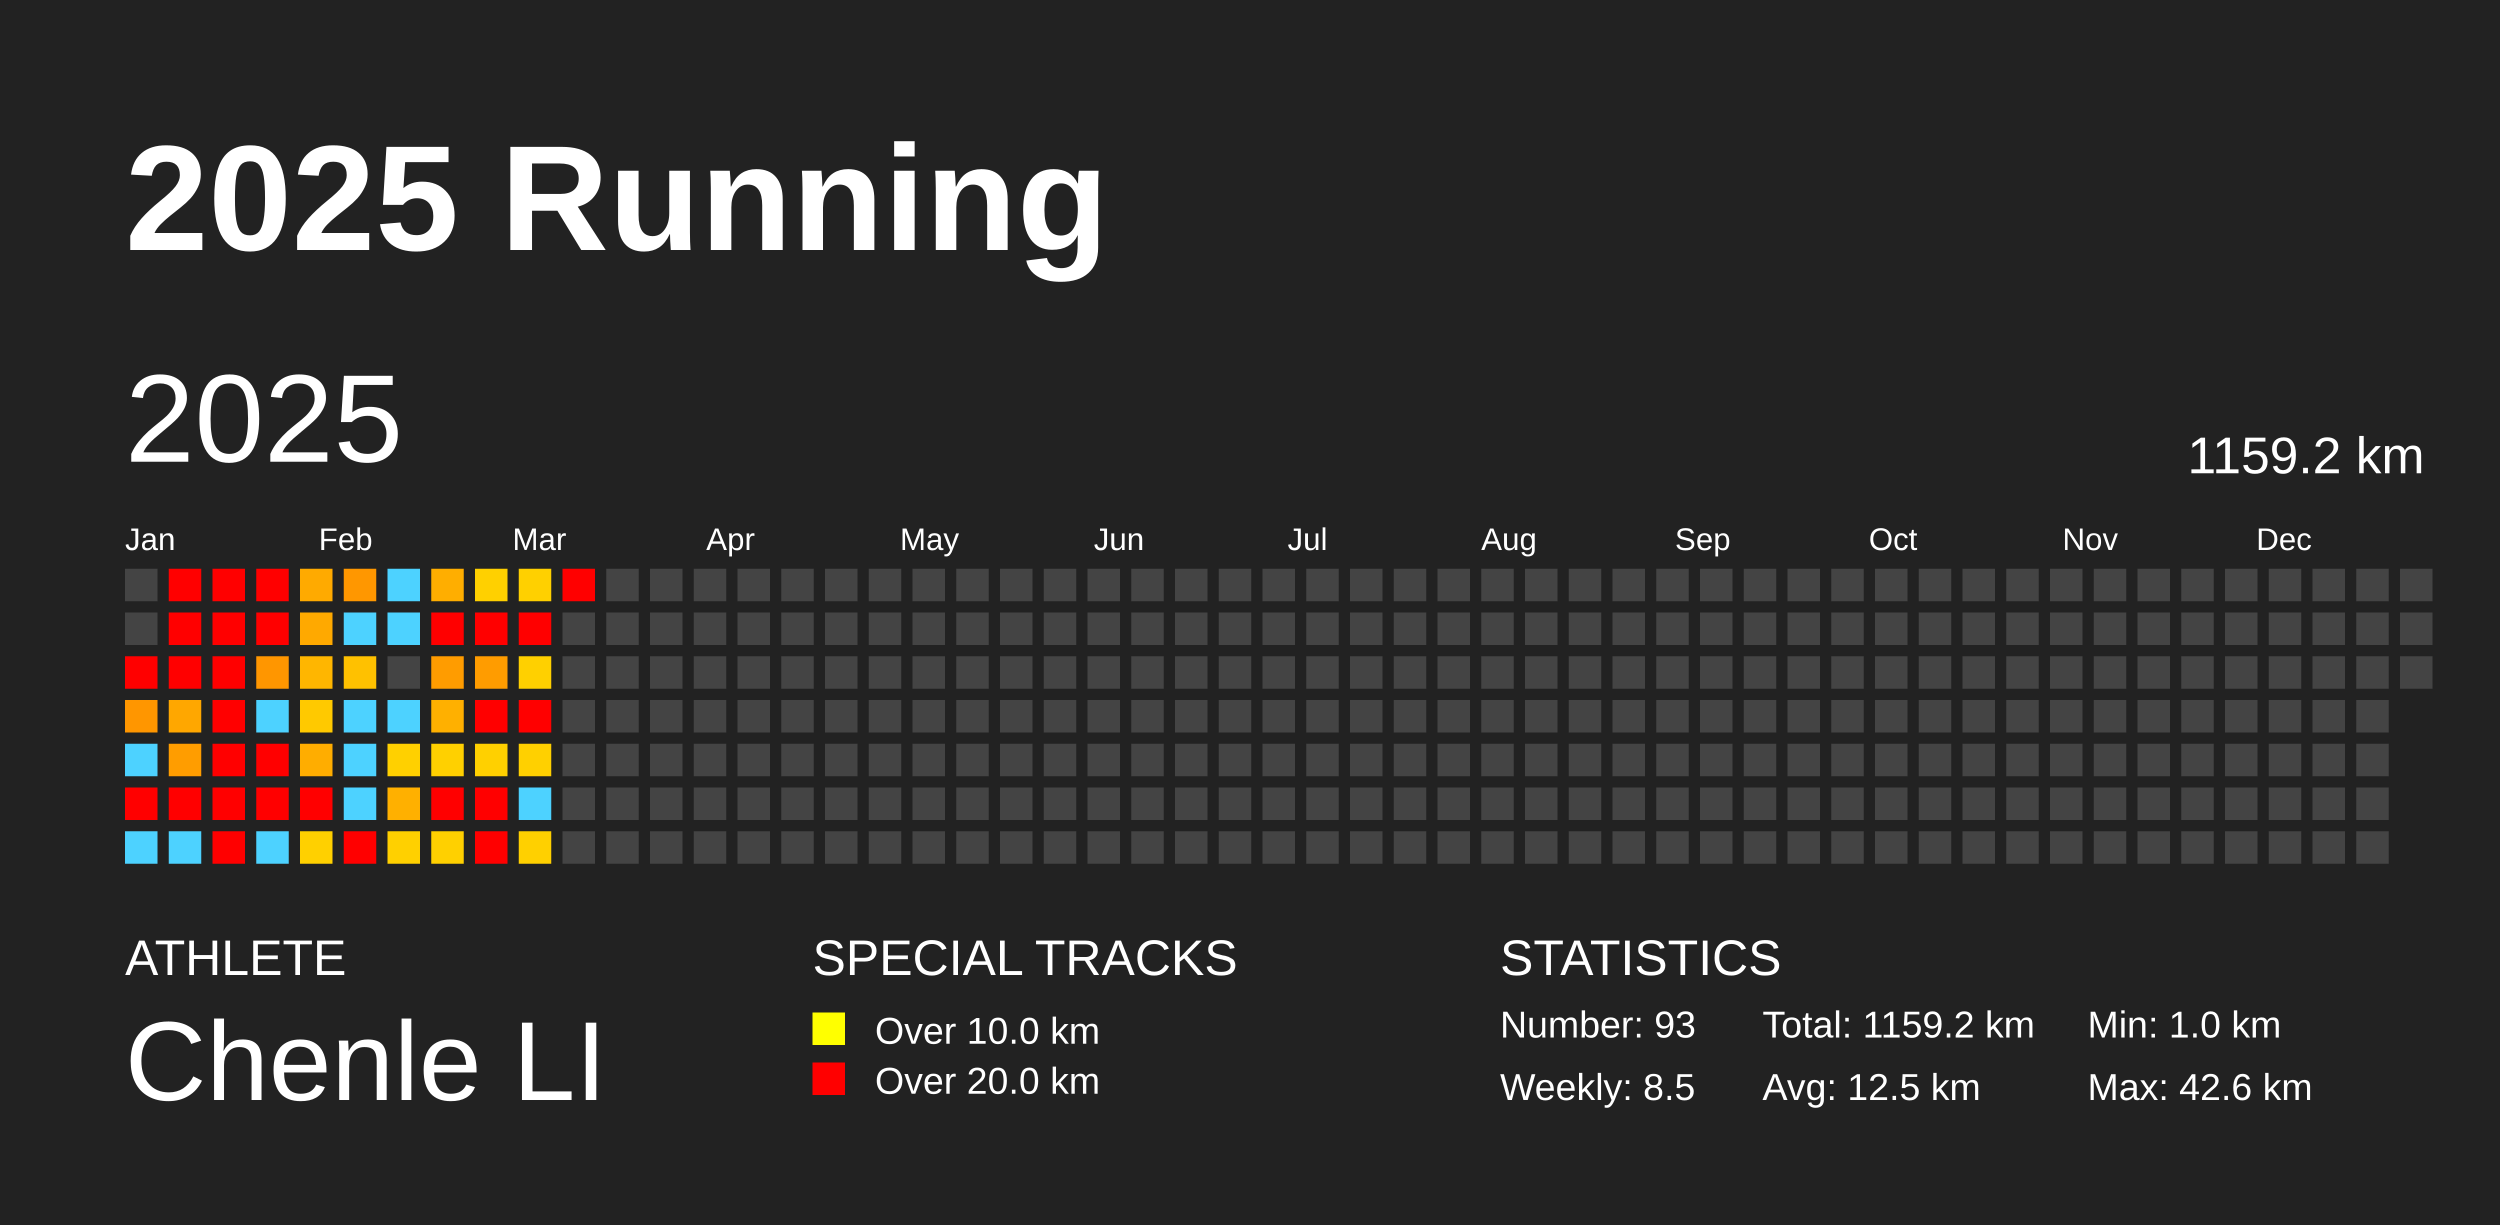
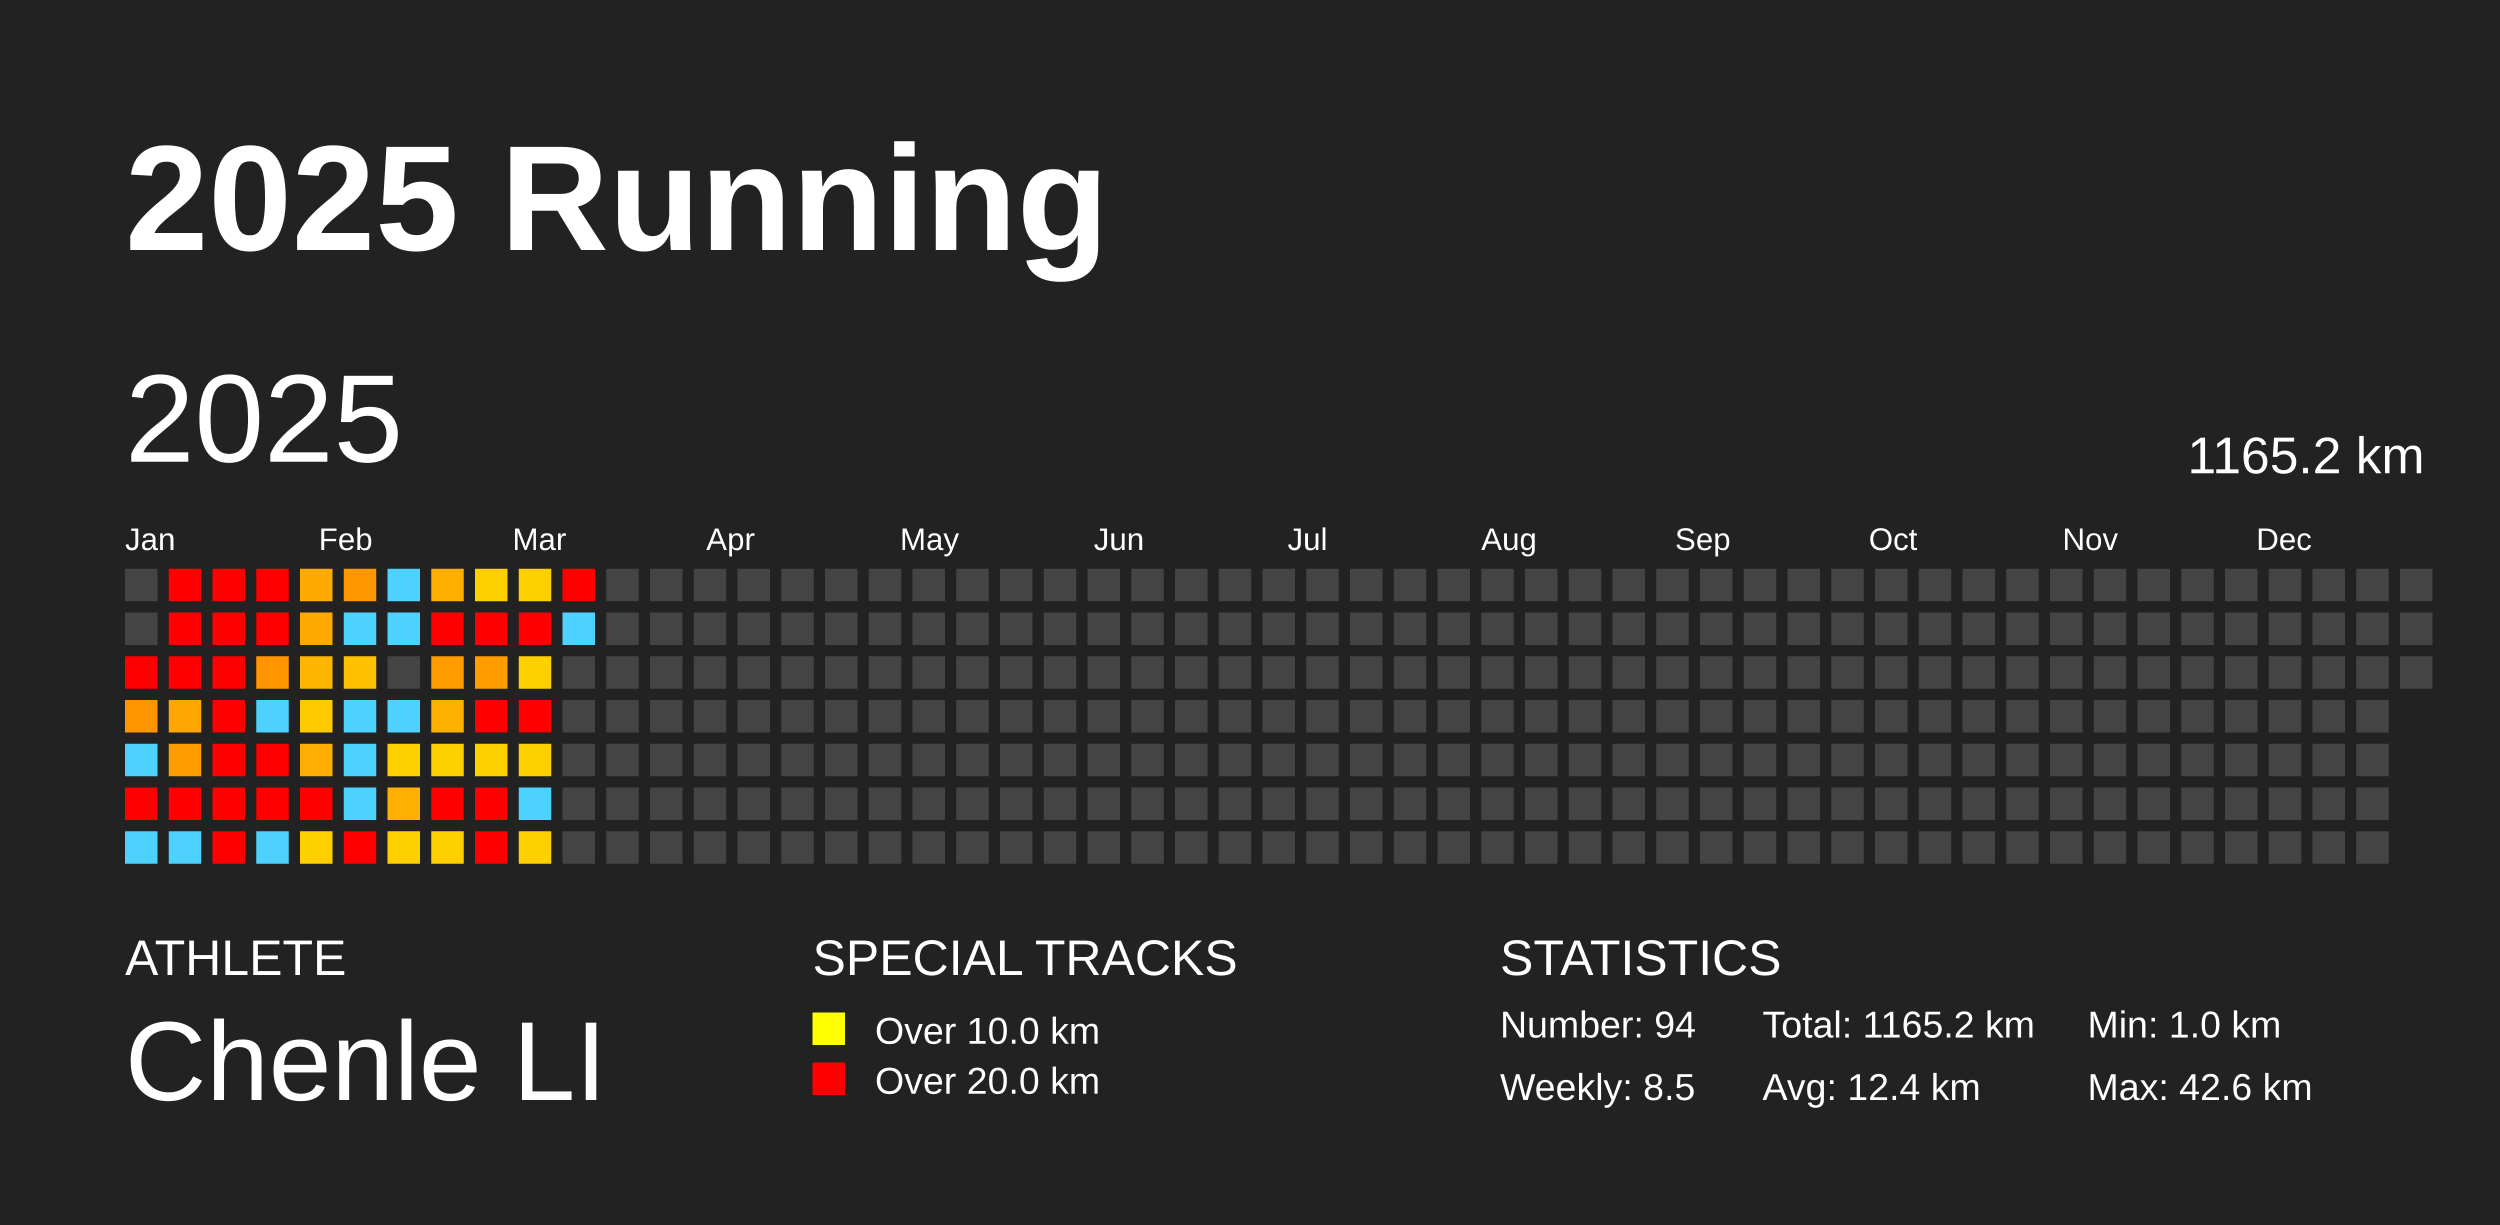
<svg xmlns="http://www.w3.org/2000/svg" baseProfile="full" height="98mm" version="1.1" viewBox="0,0,200,98" width="200mm">
  <defs />
  <rect fill="#222222" height="98" width="200" x="0" y="0" />
  <text fill="#FFFFFF" style="font-size:12px; font-family:Arial; font-weight:bold;" x="10" y="20">2025 Running</text>
  <text fill="#FFFFFF" style="font-size:4px; font-family:Arial" x="10" y="78">ATHLETE</text>
  <text fill="#FFFFFF" style="font-size:9px; font-family:Arial" x="10" y="88">Chenle LI</text>
  <text fill="#FFFFFF" style="font-size:4px; font-family:Arial" x="65" y="78">SPECIAL TRACKS</text>
  <rect fill="yellow" height="2.6" width="2.6" x="65" y="81" />
  <text fill="#FFFFFF" style="font-size:3px; font-family:Arial" x="70" y="83.5">Over 10.0 km</text>
  <rect fill="red" height="2.6" width="2.6" x="65" y="85" />
  <text fill="#FFFFFF" style="font-size:3px; font-family:Arial" x="70" y="87.5">Over 20.0 km</text>
  <text fill="#FFFFFF" style="font-size:4px; font-family:Arial" x="120" y="78">STATISTICS</text>
-   <text fill="#FFFFFF" style="font-size:3px; font-family:Arial" x="120" y="83">Number: 93</text>
+   <text fill="#FFFFFF" style="font-size:3px; font-family:Arial" x="120" y="83">Number: 94</text>
  <text fill="#FFFFFF" style="font-size:3px; font-family:Arial" x="120" y="88">Weekly: 8.5</text>
-   <text fill="#FFFFFF" style="font-size:3px; font-family:Arial" x="141" y="83">Total: 1159.2 km</text>
-   <text fill="#FFFFFF" style="font-size:3px; font-family:Arial" x="141" y="88">Avg: 12.5 km</text>
+   <text fill="#FFFFFF" style="font-size:3px; font-family:Arial" x="141" y="83">Total: 1165.2 km</text>
+   <text fill="#FFFFFF" style="font-size:3px; font-family:Arial" x="141" y="88">Avg: 12.4 km</text>
  <text fill="#FFFFFF" style="font-size:3px; font-family:Arial" x="167" y="83">Min: 1.0 km</text>
  <text fill="#FFFFFF" style="font-size:3px; font-family:Arial" x="167" y="88">Max: 42.6 km</text>
  <text dominant-baseline="hanging" fill="#FFFFFF" style="font-size:10.0px; font-family:Arial;" x="10" y="30">2025</text>
-   <text dominant-baseline="hanging" fill="#FFFFFF" style="font-size:4.125px; font-family:Arial;" x="175" y="35">1159.2 km</text>
+   <text dominant-baseline="hanging" fill="#FFFFFF" style="font-size:4.125px; font-family:Arial;" x="175" y="35">1165.2 km</text>
  <text fill="#FFFFFF" style="font-size:2.5px; font-family:Arial" x="10.0" y="44">Jan</text>
  <text fill="#FFFFFF" style="font-size:2.5px; font-family:Arial" x="25.5" y="44">Feb</text>
  <text fill="#FFFFFF" style="font-size:2.5px; font-family:Arial" x="41.0" y="44">Mar</text>
  <text fill="#FFFFFF" style="font-size:2.5px; font-family:Arial" x="56.5" y="44">Apr</text>
  <text fill="#FFFFFF" style="font-size:2.5px; font-family:Arial" x="72.0" y="44">May</text>
  <text fill="#FFFFFF" style="font-size:2.5px; font-family:Arial" x="87.5" y="44">Jun</text>
  <text fill="#FFFFFF" style="font-size:2.5px; font-family:Arial" x="103.0" y="44">Jul</text>
  <text fill="#FFFFFF" style="font-size:2.5px; font-family:Arial" x="118.5" y="44">Aug</text>
  <text fill="#FFFFFF" style="font-size:2.5px; font-family:Arial" x="134.0" y="44">Sep</text>
  <text fill="#FFFFFF" style="font-size:2.5px; font-family:Arial" x="149.5" y="44">Oct</text>
  <text fill="#FFFFFF" style="font-size:2.5px; font-family:Arial" x="165.0" y="44">Nov</text>
  <text fill="#FFFFFF" style="font-size:2.5px; font-family:Arial" x="180.5" y="44">Dec</text>
  <rect fill="#444444" height="2.6" width="2.6" x="10.0" y="45.5" />
  <rect fill="#444444" height="2.6" width="2.6" x="10.0" y="49.0" />
  <rect fill="red" height="2.6" width="2.6" x="10.0" y="52.5" />
  <rect fill="#ff9600" height="2.6" width="2.6" x="10.0" y="56.0" />
  <rect fill="#4dd2ff" height="2.6" width="2.6" x="10.0" y="59.5" />
  <rect fill="red" height="2.6" width="2.6" x="10.0" y="63.0" />
  <rect fill="#4dd2ff" height="2.6" width="2.6" x="10.0" y="66.5" />
  <rect fill="red" height="2.6" width="2.6" x="13.5" y="45.5" />
  <rect fill="red" height="2.6" width="2.6" x="13.5" y="49.0" />
  <rect fill="red" height="2.6" width="2.6" x="13.5" y="52.5" />
  <rect fill="#ffa700" height="2.6" width="2.6" x="13.5" y="56.0" />
  <rect fill="#ff9d00" height="2.6" width="2.6" x="13.5" y="59.5" />
  <rect fill="red" height="2.6" width="2.6" x="13.5" y="63.0" />
  <rect fill="#4dd2ff" height="2.6" width="2.6" x="13.5" y="66.5" />
  <rect fill="red" height="2.6" width="2.6" x="17.0" y="45.5" />
  <rect fill="red" height="2.6" width="2.6" x="17.0" y="49.0" />
  <rect fill="red" height="2.6" width="2.6" x="17.0" y="52.5" />
  <rect fill="red" height="2.6" width="2.6" x="17.0" y="56.0" />
  <rect fill="red" height="2.6" width="2.6" x="17.0" y="59.5" />
  <rect fill="red" height="2.6" width="2.6" x="17.0" y="63.0" />
  <rect fill="red" height="2.6" width="2.6" x="17.0" y="66.5" />
  <rect fill="red" height="2.6" width="2.6" x="20.5" y="45.5" />
  <rect fill="red" height="2.6" width="2.6" x="20.5" y="49.0" />
  <rect fill="#ff9600" height="2.6" width="2.6" x="20.5" y="52.5" />
  <rect fill="#4dd2ff" height="2.6" width="2.6" x="20.5" y="56.0" />
  <rect fill="red" height="2.6" width="2.6" x="20.5" y="59.5" />
  <rect fill="red" height="2.6" width="2.6" x="20.5" y="63.0" />
  <rect fill="#4dd2ff" height="2.6" width="2.6" x="20.5" y="66.5" />
  <rect fill="#ffaa00" height="2.6" width="2.6" x="24.0" y="45.5" />
  <rect fill="#ffa900" height="2.6" width="2.6" x="24.0" y="49.0" />
  <rect fill="#ffb600" height="2.6" width="2.6" x="24.0" y="52.5" />
  <rect fill="#ffc900" height="2.6" width="2.6" x="24.0" y="56.0" />
  <rect fill="#ffad00" height="2.6" width="2.6" x="24.0" y="59.5" />
  <rect fill="red" height="2.6" width="2.6" x="24.0" y="63.0" />
  <rect fill="#ffd000" height="2.6" width="2.6" x="24.0" y="66.5" />
  <rect fill="#ff9700" height="2.6" width="2.6" x="27.5" y="45.5" />
  <rect fill="#4dd2ff" height="2.6" width="2.6" x="27.5" y="49.0" />
  <rect fill="#ffc100" height="2.6" width="2.6" x="27.5" y="52.5" />
  <rect fill="#4dd2ff" height="2.6" width="2.6" x="27.5" y="56.0" />
  <rect fill="#4dd2ff" height="2.6" width="2.6" x="27.5" y="59.5" />
  <rect fill="#4dd2ff" height="2.6" width="2.6" x="27.5" y="63.0" />
  <rect fill="red" height="2.6" width="2.6" x="27.5" y="66.5" />
  <rect fill="#4dd2ff" height="2.6" width="2.6" x="31.0" y="45.5" />
  <rect fill="#4dd2ff" height="2.6" width="2.6" x="31.0" y="49.0" />
  <rect fill="#444444" height="2.6" width="2.6" x="31.0" y="52.5" />
  <rect fill="#4dd2ff" height="2.6" width="2.6" x="31.0" y="56.0" />
  <rect fill="#ffd000" height="2.6" width="2.6" x="31.0" y="59.5" />
  <rect fill="#ffb000" height="2.6" width="2.6" x="31.0" y="63.0" />
  <rect fill="#ffd000" height="2.6" width="2.6" x="31.0" y="66.5" />
  <rect fill="#ffae00" height="2.6" width="2.6" x="34.5" y="45.5" />
  <rect fill="red" height="2.6" width="2.6" x="34.5" y="49.0" />
  <rect fill="#ff9c00" height="2.6" width="2.6" x="34.5" y="52.5" />
  <rect fill="#ffb000" height="2.6" width="2.6" x="34.5" y="56.0" />
  <rect fill="#ffd000" height="2.6" width="2.6" x="34.5" y="59.5" />
  <rect fill="red" height="2.6" width="2.6" x="34.5" y="63.0" />
  <rect fill="#ffd000" height="2.6" width="2.6" x="34.5" y="66.5" />
  <rect fill="#ffd000" height="2.6" width="2.6" x="38.0" y="45.5" />
  <rect fill="red" height="2.6" width="2.6" x="38.0" y="49.0" />
  <rect fill="#ff9c00" height="2.6" width="2.6" x="38.0" y="52.5" />
  <rect fill="red" height="2.6" width="2.6" x="38.0" y="56.0" />
  <rect fill="#ffd000" height="2.6" width="2.6" x="38.0" y="59.5" />
  <rect fill="red" height="2.6" width="2.6" x="38.0" y="63.0" />
  <rect fill="red" height="2.6" width="2.6" x="38.0" y="66.5" />
  <rect fill="#ffd000" height="2.6" width="2.6" x="41.5" y="45.5" />
  <rect fill="red" height="2.6" width="2.6" x="41.5" y="49.0" />
  <rect fill="#ffd000" height="2.6" width="2.6" x="41.5" y="52.5" />
  <rect fill="red" height="2.6" width="2.6" x="41.5" y="56.0" />
  <rect fill="#ffd000" height="2.6" width="2.6" x="41.5" y="59.5" />
  <rect fill="#4dd2ff" height="2.6" width="2.6" x="41.5" y="63.0" />
  <rect fill="#ffd000" height="2.6" width="2.6" x="41.5" y="66.5" />
  <rect fill="red" height="2.6" width="2.6" x="45.0" y="45.5" />
-   <rect fill="#444444" height="2.6" width="2.6" x="45.0" y="49.0" />
+   <rect fill="#4dd2ff" height="2.6" width="2.6" x="45.0" y="49.0" />
  <rect fill="#444444" height="2.6" width="2.6" x="45.0" y="52.5" />
  <rect fill="#444444" height="2.6" width="2.6" x="45.0" y="56.0" />
  <rect fill="#444444" height="2.6" width="2.6" x="45.0" y="59.5" />
  <rect fill="#444444" height="2.6" width="2.6" x="45.0" y="63.0" />
  <rect fill="#444444" height="2.6" width="2.6" x="45.0" y="66.5" />
  <rect fill="#444444" height="2.6" width="2.6" x="48.5" y="45.5" />
  <rect fill="#444444" height="2.6" width="2.6" x="48.5" y="49.0" />
  <rect fill="#444444" height="2.6" width="2.6" x="48.5" y="52.5" />
  <rect fill="#444444" height="2.6" width="2.6" x="48.5" y="56.0" />
  <rect fill="#444444" height="2.6" width="2.6" x="48.5" y="59.5" />
  <rect fill="#444444" height="2.6" width="2.6" x="48.5" y="63.0" />
  <rect fill="#444444" height="2.6" width="2.6" x="48.5" y="66.5" />
  <rect fill="#444444" height="2.6" width="2.6" x="52.0" y="45.5" />
  <rect fill="#444444" height="2.6" width="2.6" x="52.0" y="49.0" />
  <rect fill="#444444" height="2.6" width="2.6" x="52.0" y="52.5" />
  <rect fill="#444444" height="2.6" width="2.6" x="52.0" y="56.0" />
  <rect fill="#444444" height="2.6" width="2.6" x="52.0" y="59.5" />
  <rect fill="#444444" height="2.6" width="2.6" x="52.0" y="63.0" />
  <rect fill="#444444" height="2.6" width="2.6" x="52.0" y="66.5" />
  <rect fill="#444444" height="2.6" width="2.6" x="55.5" y="45.5" />
  <rect fill="#444444" height="2.6" width="2.6" x="55.5" y="49.0" />
  <rect fill="#444444" height="2.6" width="2.6" x="55.5" y="52.5" />
  <rect fill="#444444" height="2.6" width="2.6" x="55.5" y="56.0" />
  <rect fill="#444444" height="2.6" width="2.6" x="55.5" y="59.5" />
  <rect fill="#444444" height="2.6" width="2.6" x="55.5" y="63.0" />
  <rect fill="#444444" height="2.6" width="2.6" x="55.5" y="66.5" />
  <rect fill="#444444" height="2.6" width="2.6" x="59.0" y="45.5" />
  <rect fill="#444444" height="2.6" width="2.6" x="59.0" y="49.0" />
  <rect fill="#444444" height="2.6" width="2.6" x="59.0" y="52.5" />
  <rect fill="#444444" height="2.6" width="2.6" x="59.0" y="56.0" />
  <rect fill="#444444" height="2.6" width="2.6" x="59.0" y="59.5" />
  <rect fill="#444444" height="2.6" width="2.6" x="59.0" y="63.0" />
  <rect fill="#444444" height="2.6" width="2.6" x="59.0" y="66.5" />
  <rect fill="#444444" height="2.6" width="2.6" x="62.5" y="45.5" />
  <rect fill="#444444" height="2.6" width="2.6" x="62.5" y="49.0" />
  <rect fill="#444444" height="2.6" width="2.6" x="62.5" y="52.5" />
  <rect fill="#444444" height="2.6" width="2.6" x="62.5" y="56.0" />
  <rect fill="#444444" height="2.6" width="2.6" x="62.5" y="59.5" />
  <rect fill="#444444" height="2.6" width="2.6" x="62.5" y="63.0" />
  <rect fill="#444444" height="2.6" width="2.6" x="62.5" y="66.5" />
  <rect fill="#444444" height="2.6" width="2.6" x="66.0" y="45.5" />
  <rect fill="#444444" height="2.6" width="2.6" x="66.0" y="49.0" />
  <rect fill="#444444" height="2.6" width="2.6" x="66.0" y="52.5" />
  <rect fill="#444444" height="2.6" width="2.6" x="66.0" y="56.0" />
  <rect fill="#444444" height="2.6" width="2.6" x="66.0" y="59.5" />
  <rect fill="#444444" height="2.6" width="2.6" x="66.0" y="63.0" />
  <rect fill="#444444" height="2.6" width="2.6" x="66.0" y="66.5" />
  <rect fill="#444444" height="2.6" width="2.6" x="69.5" y="45.5" />
  <rect fill="#444444" height="2.6" width="2.6" x="69.5" y="49.0" />
  <rect fill="#444444" height="2.6" width="2.6" x="69.5" y="52.5" />
  <rect fill="#444444" height="2.6" width="2.6" x="69.5" y="56.0" />
  <rect fill="#444444" height="2.6" width="2.6" x="69.5" y="59.5" />
  <rect fill="#444444" height="2.6" width="2.6" x="69.5" y="63.0" />
  <rect fill="#444444" height="2.6" width="2.6" x="69.5" y="66.5" />
  <rect fill="#444444" height="2.6" width="2.6" x="73.0" y="45.5" />
  <rect fill="#444444" height="2.6" width="2.6" x="73.0" y="49.0" />
  <rect fill="#444444" height="2.6" width="2.6" x="73.0" y="52.5" />
  <rect fill="#444444" height="2.6" width="2.6" x="73.0" y="56.0" />
  <rect fill="#444444" height="2.6" width="2.6" x="73.0" y="59.5" />
  <rect fill="#444444" height="2.6" width="2.6" x="73.0" y="63.0" />
  <rect fill="#444444" height="2.6" width="2.6" x="73.0" y="66.5" />
  <rect fill="#444444" height="2.6" width="2.6" x="76.5" y="45.5" />
  <rect fill="#444444" height="2.6" width="2.6" x="76.5" y="49.0" />
  <rect fill="#444444" height="2.6" width="2.6" x="76.5" y="52.5" />
  <rect fill="#444444" height="2.6" width="2.6" x="76.5" y="56.0" />
  <rect fill="#444444" height="2.6" width="2.6" x="76.5" y="59.5" />
  <rect fill="#444444" height="2.6" width="2.6" x="76.5" y="63.0" />
  <rect fill="#444444" height="2.6" width="2.6" x="76.5" y="66.5" />
  <rect fill="#444444" height="2.6" width="2.6" x="80.0" y="45.5" />
  <rect fill="#444444" height="2.6" width="2.6" x="80.0" y="49.0" />
  <rect fill="#444444" height="2.6" width="2.6" x="80.0" y="52.5" />
  <rect fill="#444444" height="2.6" width="2.6" x="80.0" y="56.0" />
  <rect fill="#444444" height="2.6" width="2.6" x="80.0" y="59.5" />
  <rect fill="#444444" height="2.6" width="2.6" x="80.0" y="63.0" />
  <rect fill="#444444" height="2.6" width="2.6" x="80.0" y="66.5" />
  <rect fill="#444444" height="2.6" width="2.6" x="83.5" y="45.5" />
  <rect fill="#444444" height="2.6" width="2.6" x="83.5" y="49.0" />
  <rect fill="#444444" height="2.6" width="2.6" x="83.5" y="52.5" />
  <rect fill="#444444" height="2.6" width="2.6" x="83.5" y="56.0" />
  <rect fill="#444444" height="2.6" width="2.6" x="83.5" y="59.5" />
  <rect fill="#444444" height="2.6" width="2.6" x="83.5" y="63.0" />
  <rect fill="#444444" height="2.6" width="2.6" x="83.5" y="66.5" />
  <rect fill="#444444" height="2.6" width="2.6" x="87.0" y="45.5" />
  <rect fill="#444444" height="2.6" width="2.6" x="87.0" y="49.0" />
  <rect fill="#444444" height="2.6" width="2.6" x="87.0" y="52.5" />
  <rect fill="#444444" height="2.6" width="2.6" x="87.0" y="56.0" />
  <rect fill="#444444" height="2.6" width="2.6" x="87.0" y="59.5" />
  <rect fill="#444444" height="2.6" width="2.6" x="87.0" y="63.0" />
  <rect fill="#444444" height="2.6" width="2.6" x="87.0" y="66.5" />
  <rect fill="#444444" height="2.6" width="2.6" x="90.5" y="45.5" />
  <rect fill="#444444" height="2.6" width="2.6" x="90.5" y="49.0" />
  <rect fill="#444444" height="2.6" width="2.6" x="90.5" y="52.5" />
  <rect fill="#444444" height="2.6" width="2.6" x="90.5" y="56.0" />
  <rect fill="#444444" height="2.6" width="2.6" x="90.5" y="59.5" />
  <rect fill="#444444" height="2.6" width="2.6" x="90.5" y="63.0" />
  <rect fill="#444444" height="2.6" width="2.6" x="90.5" y="66.5" />
  <rect fill="#444444" height="2.6" width="2.6" x="94.0" y="45.5" />
  <rect fill="#444444" height="2.6" width="2.6" x="94.0" y="49.0" />
  <rect fill="#444444" height="2.6" width="2.6" x="94.0" y="52.5" />
  <rect fill="#444444" height="2.6" width="2.6" x="94.0" y="56.0" />
  <rect fill="#444444" height="2.6" width="2.6" x="94.0" y="59.5" />
  <rect fill="#444444" height="2.6" width="2.6" x="94.0" y="63.0" />
  <rect fill="#444444" height="2.6" width="2.6" x="94.0" y="66.5" />
  <rect fill="#444444" height="2.6" width="2.6" x="97.5" y="45.5" />
  <rect fill="#444444" height="2.6" width="2.6" x="97.5" y="49.0" />
  <rect fill="#444444" height="2.6" width="2.6" x="97.5" y="52.5" />
  <rect fill="#444444" height="2.6" width="2.6" x="97.5" y="56.0" />
  <rect fill="#444444" height="2.6" width="2.6" x="97.5" y="59.5" />
  <rect fill="#444444" height="2.6" width="2.6" x="97.5" y="63.0" />
  <rect fill="#444444" height="2.6" width="2.6" x="97.5" y="66.5" />
  <rect fill="#444444" height="2.6" width="2.6" x="101.0" y="45.5" />
  <rect fill="#444444" height="2.6" width="2.6" x="101.0" y="49.0" />
  <rect fill="#444444" height="2.6" width="2.6" x="101.0" y="52.5" />
  <rect fill="#444444" height="2.6" width="2.6" x="101.0" y="56.0" />
  <rect fill="#444444" height="2.6" width="2.6" x="101.0" y="59.5" />
  <rect fill="#444444" height="2.6" width="2.6" x="101.0" y="63.0" />
  <rect fill="#444444" height="2.6" width="2.6" x="101.0" y="66.5" />
  <rect fill="#444444" height="2.6" width="2.6" x="104.5" y="45.5" />
  <rect fill="#444444" height="2.6" width="2.6" x="104.5" y="49.0" />
  <rect fill="#444444" height="2.6" width="2.6" x="104.5" y="52.5" />
  <rect fill="#444444" height="2.6" width="2.6" x="104.5" y="56.0" />
  <rect fill="#444444" height="2.6" width="2.6" x="104.5" y="59.5" />
  <rect fill="#444444" height="2.6" width="2.6" x="104.5" y="63.0" />
  <rect fill="#444444" height="2.6" width="2.6" x="104.5" y="66.5" />
  <rect fill="#444444" height="2.6" width="2.6" x="108.0" y="45.5" />
  <rect fill="#444444" height="2.6" width="2.6" x="108.0" y="49.0" />
  <rect fill="#444444" height="2.6" width="2.6" x="108.0" y="52.5" />
  <rect fill="#444444" height="2.6" width="2.6" x="108.0" y="56.0" />
  <rect fill="#444444" height="2.6" width="2.6" x="108.0" y="59.5" />
  <rect fill="#444444" height="2.6" width="2.6" x="108.0" y="63.0" />
  <rect fill="#444444" height="2.6" width="2.6" x="108.0" y="66.5" />
  <rect fill="#444444" height="2.6" width="2.6" x="111.5" y="45.5" />
  <rect fill="#444444" height="2.6" width="2.6" x="111.5" y="49.0" />
  <rect fill="#444444" height="2.6" width="2.6" x="111.5" y="52.5" />
  <rect fill="#444444" height="2.6" width="2.6" x="111.5" y="56.0" />
  <rect fill="#444444" height="2.6" width="2.6" x="111.5" y="59.5" />
  <rect fill="#444444" height="2.6" width="2.6" x="111.5" y="63.0" />
  <rect fill="#444444" height="2.6" width="2.6" x="111.5" y="66.5" />
  <rect fill="#444444" height="2.6" width="2.6" x="115.0" y="45.5" />
  <rect fill="#444444" height="2.6" width="2.6" x="115.0" y="49.0" />
  <rect fill="#444444" height="2.6" width="2.6" x="115.0" y="52.5" />
  <rect fill="#444444" height="2.6" width="2.6" x="115.0" y="56.0" />
  <rect fill="#444444" height="2.6" width="2.6" x="115.0" y="59.5" />
  <rect fill="#444444" height="2.6" width="2.6" x="115.0" y="63.0" />
  <rect fill="#444444" height="2.6" width="2.6" x="115.0" y="66.5" />
  <rect fill="#444444" height="2.6" width="2.6" x="118.5" y="45.5" />
  <rect fill="#444444" height="2.6" width="2.6" x="118.5" y="49.0" />
  <rect fill="#444444" height="2.6" width="2.6" x="118.5" y="52.5" />
  <rect fill="#444444" height="2.6" width="2.6" x="118.5" y="56.0" />
  <rect fill="#444444" height="2.6" width="2.6" x="118.5" y="59.5" />
  <rect fill="#444444" height="2.6" width="2.6" x="118.5" y="63.0" />
  <rect fill="#444444" height="2.6" width="2.6" x="118.5" y="66.5" />
  <rect fill="#444444" height="2.6" width="2.6" x="122.0" y="45.5" />
  <rect fill="#444444" height="2.6" width="2.6" x="122.0" y="49.0" />
  <rect fill="#444444" height="2.6" width="2.6" x="122.0" y="52.5" />
  <rect fill="#444444" height="2.6" width="2.6" x="122.0" y="56.0" />
  <rect fill="#444444" height="2.6" width="2.6" x="122.0" y="59.5" />
  <rect fill="#444444" height="2.6" width="2.6" x="122.0" y="63.0" />
  <rect fill="#444444" height="2.6" width="2.6" x="122.0" y="66.5" />
  <rect fill="#444444" height="2.6" width="2.6" x="125.5" y="45.5" />
  <rect fill="#444444" height="2.6" width="2.6" x="125.5" y="49.0" />
  <rect fill="#444444" height="2.6" width="2.6" x="125.5" y="52.5" />
  <rect fill="#444444" height="2.6" width="2.6" x="125.5" y="56.0" />
  <rect fill="#444444" height="2.6" width="2.6" x="125.5" y="59.5" />
  <rect fill="#444444" height="2.6" width="2.6" x="125.5" y="63.0" />
  <rect fill="#444444" height="2.6" width="2.6" x="125.5" y="66.5" />
  <rect fill="#444444" height="2.6" width="2.6" x="129.0" y="45.5" />
  <rect fill="#444444" height="2.6" width="2.6" x="129.0" y="49.0" />
  <rect fill="#444444" height="2.6" width="2.6" x="129.0" y="52.5" />
  <rect fill="#444444" height="2.6" width="2.6" x="129.0" y="56.0" />
  <rect fill="#444444" height="2.6" width="2.6" x="129.0" y="59.5" />
  <rect fill="#444444" height="2.6" width="2.6" x="129.0" y="63.0" />
  <rect fill="#444444" height="2.6" width="2.6" x="129.0" y="66.5" />
  <rect fill="#444444" height="2.6" width="2.6" x="132.5" y="45.5" />
  <rect fill="#444444" height="2.6" width="2.6" x="132.5" y="49.0" />
  <rect fill="#444444" height="2.6" width="2.6" x="132.5" y="52.5" />
  <rect fill="#444444" height="2.6" width="2.6" x="132.5" y="56.0" />
  <rect fill="#444444" height="2.6" width="2.6" x="132.5" y="59.5" />
  <rect fill="#444444" height="2.6" width="2.6" x="132.5" y="63.0" />
  <rect fill="#444444" height="2.6" width="2.6" x="132.5" y="66.5" />
  <rect fill="#444444" height="2.6" width="2.6" x="136.0" y="45.5" />
  <rect fill="#444444" height="2.6" width="2.6" x="136.0" y="49.0" />
  <rect fill="#444444" height="2.6" width="2.6" x="136.0" y="52.5" />
  <rect fill="#444444" height="2.6" width="2.6" x="136.0" y="56.0" />
  <rect fill="#444444" height="2.6" width="2.6" x="136.0" y="59.5" />
  <rect fill="#444444" height="2.6" width="2.6" x="136.0" y="63.0" />
  <rect fill="#444444" height="2.6" width="2.6" x="136.0" y="66.5" />
  <rect fill="#444444" height="2.6" width="2.6" x="139.5" y="45.5" />
  <rect fill="#444444" height="2.6" width="2.6" x="139.5" y="49.0" />
  <rect fill="#444444" height="2.6" width="2.6" x="139.5" y="52.5" />
  <rect fill="#444444" height="2.6" width="2.6" x="139.5" y="56.0" />
  <rect fill="#444444" height="2.6" width="2.6" x="139.5" y="59.5" />
  <rect fill="#444444" height="2.6" width="2.6" x="139.5" y="63.0" />
  <rect fill="#444444" height="2.6" width="2.6" x="139.5" y="66.5" />
  <rect fill="#444444" height="2.6" width="2.6" x="143.0" y="45.5" />
  <rect fill="#444444" height="2.6" width="2.6" x="143.0" y="49.0" />
  <rect fill="#444444" height="2.6" width="2.6" x="143.0" y="52.5" />
  <rect fill="#444444" height="2.6" width="2.6" x="143.0" y="56.0" />
  <rect fill="#444444" height="2.6" width="2.6" x="143.0" y="59.5" />
  <rect fill="#444444" height="2.6" width="2.6" x="143.0" y="63.0" />
  <rect fill="#444444" height="2.6" width="2.6" x="143.0" y="66.5" />
  <rect fill="#444444" height="2.6" width="2.6" x="146.5" y="45.5" />
  <rect fill="#444444" height="2.6" width="2.6" x="146.5" y="49.0" />
  <rect fill="#444444" height="2.6" width="2.6" x="146.5" y="52.5" />
  <rect fill="#444444" height="2.6" width="2.6" x="146.5" y="56.0" />
  <rect fill="#444444" height="2.6" width="2.6" x="146.5" y="59.5" />
  <rect fill="#444444" height="2.6" width="2.6" x="146.5" y="63.0" />
  <rect fill="#444444" height="2.6" width="2.6" x="146.5" y="66.5" />
  <rect fill="#444444" height="2.6" width="2.6" x="150.0" y="45.5" />
  <rect fill="#444444" height="2.6" width="2.6" x="150.0" y="49.0" />
  <rect fill="#444444" height="2.6" width="2.6" x="150.0" y="52.5" />
  <rect fill="#444444" height="2.6" width="2.6" x="150.0" y="56.0" />
  <rect fill="#444444" height="2.6" width="2.6" x="150.0" y="59.5" />
  <rect fill="#444444" height="2.6" width="2.6" x="150.0" y="63.0" />
  <rect fill="#444444" height="2.6" width="2.6" x="150.0" y="66.5" />
  <rect fill="#444444" height="2.6" width="2.6" x="153.5" y="45.5" />
  <rect fill="#444444" height="2.6" width="2.6" x="153.5" y="49.0" />
  <rect fill="#444444" height="2.6" width="2.6" x="153.5" y="52.5" />
  <rect fill="#444444" height="2.6" width="2.6" x="153.5" y="56.0" />
  <rect fill="#444444" height="2.6" width="2.6" x="153.5" y="59.5" />
  <rect fill="#444444" height="2.6" width="2.6" x="153.5" y="63.0" />
  <rect fill="#444444" height="2.6" width="2.6" x="153.5" y="66.5" />
  <rect fill="#444444" height="2.6" width="2.6" x="157.0" y="45.5" />
  <rect fill="#444444" height="2.6" width="2.6" x="157.0" y="49.0" />
  <rect fill="#444444" height="2.6" width="2.6" x="157.0" y="52.5" />
  <rect fill="#444444" height="2.6" width="2.6" x="157.0" y="56.0" />
  <rect fill="#444444" height="2.6" width="2.6" x="157.0" y="59.5" />
  <rect fill="#444444" height="2.6" width="2.6" x="157.0" y="63.0" />
  <rect fill="#444444" height="2.6" width="2.6" x="157.0" y="66.5" />
  <rect fill="#444444" height="2.6" width="2.6" x="160.5" y="45.5" />
  <rect fill="#444444" height="2.6" width="2.6" x="160.5" y="49.0" />
  <rect fill="#444444" height="2.6" width="2.6" x="160.5" y="52.5" />
  <rect fill="#444444" height="2.6" width="2.6" x="160.5" y="56.0" />
  <rect fill="#444444" height="2.6" width="2.6" x="160.5" y="59.5" />
  <rect fill="#444444" height="2.6" width="2.6" x="160.5" y="63.0" />
  <rect fill="#444444" height="2.6" width="2.6" x="160.5" y="66.5" />
  <rect fill="#444444" height="2.6" width="2.6" x="164.0" y="45.5" />
  <rect fill="#444444" height="2.6" width="2.6" x="164.0" y="49.0" />
  <rect fill="#444444" height="2.6" width="2.6" x="164.0" y="52.5" />
  <rect fill="#444444" height="2.6" width="2.6" x="164.0" y="56.0" />
  <rect fill="#444444" height="2.6" width="2.6" x="164.0" y="59.5" />
  <rect fill="#444444" height="2.6" width="2.6" x="164.0" y="63.0" />
  <rect fill="#444444" height="2.6" width="2.6" x="164.0" y="66.5" />
  <rect fill="#444444" height="2.6" width="2.6" x="167.5" y="45.5" />
  <rect fill="#444444" height="2.6" width="2.6" x="167.5" y="49.0" />
  <rect fill="#444444" height="2.6" width="2.6" x="167.5" y="52.5" />
  <rect fill="#444444" height="2.6" width="2.6" x="167.5" y="56.0" />
  <rect fill="#444444" height="2.6" width="2.6" x="167.5" y="59.5" />
  <rect fill="#444444" height="2.6" width="2.6" x="167.5" y="63.0" />
  <rect fill="#444444" height="2.6" width="2.6" x="167.5" y="66.5" />
  <rect fill="#444444" height="2.6" width="2.6" x="171.0" y="45.5" />
  <rect fill="#444444" height="2.6" width="2.6" x="171.0" y="49.0" />
  <rect fill="#444444" height="2.6" width="2.6" x="171.0" y="52.5" />
  <rect fill="#444444" height="2.6" width="2.6" x="171.0" y="56.0" />
  <rect fill="#444444" height="2.6" width="2.6" x="171.0" y="59.5" />
  <rect fill="#444444" height="2.6" width="2.6" x="171.0" y="63.0" />
  <rect fill="#444444" height="2.6" width="2.6" x="171.0" y="66.5" />
  <rect fill="#444444" height="2.6" width="2.6" x="174.5" y="45.5" />
  <rect fill="#444444" height="2.6" width="2.6" x="174.5" y="49.0" />
  <rect fill="#444444" height="2.6" width="2.6" x="174.5" y="52.5" />
  <rect fill="#444444" height="2.6" width="2.6" x="174.5" y="56.0" />
  <rect fill="#444444" height="2.6" width="2.6" x="174.5" y="59.5" />
  <rect fill="#444444" height="2.6" width="2.6" x="174.5" y="63.0" />
  <rect fill="#444444" height="2.6" width="2.6" x="174.5" y="66.5" />
  <rect fill="#444444" height="2.6" width="2.6" x="178.0" y="45.5" />
  <rect fill="#444444" height="2.6" width="2.6" x="178.0" y="49.0" />
  <rect fill="#444444" height="2.6" width="2.6" x="178.0" y="52.5" />
  <rect fill="#444444" height="2.6" width="2.6" x="178.0" y="56.0" />
  <rect fill="#444444" height="2.6" width="2.6" x="178.0" y="59.5" />
  <rect fill="#444444" height="2.6" width="2.6" x="178.0" y="63.0" />
  <rect fill="#444444" height="2.6" width="2.6" x="178.0" y="66.5" />
  <rect fill="#444444" height="2.6" width="2.6" x="181.5" y="45.5" />
  <rect fill="#444444" height="2.6" width="2.6" x="181.5" y="49.0" />
  <rect fill="#444444" height="2.6" width="2.6" x="181.5" y="52.5" />
  <rect fill="#444444" height="2.6" width="2.6" x="181.5" y="56.0" />
  <rect fill="#444444" height="2.6" width="2.6" x="181.5" y="59.5" />
  <rect fill="#444444" height="2.6" width="2.6" x="181.5" y="63.0" />
  <rect fill="#444444" height="2.6" width="2.6" x="181.5" y="66.5" />
  <rect fill="#444444" height="2.6" width="2.6" x="185.0" y="45.5" />
  <rect fill="#444444" height="2.6" width="2.6" x="185.0" y="49.0" />
  <rect fill="#444444" height="2.6" width="2.6" x="185.0" y="52.5" />
  <rect fill="#444444" height="2.6" width="2.6" x="185.0" y="56.0" />
  <rect fill="#444444" height="2.6" width="2.6" x="185.0" y="59.5" />
  <rect fill="#444444" height="2.6" width="2.6" x="185.0" y="63.0" />
  <rect fill="#444444" height="2.6" width="2.6" x="185.0" y="66.5" />
  <rect fill="#444444" height="2.6" width="2.6" x="188.5" y="45.5" />
  <rect fill="#444444" height="2.6" width="2.6" x="188.5" y="49.0" />
  <rect fill="#444444" height="2.6" width="2.6" x="188.5" y="52.5" />
  <rect fill="#444444" height="2.6" width="2.6" x="188.5" y="56.0" />
  <rect fill="#444444" height="2.6" width="2.6" x="188.5" y="59.5" />
  <rect fill="#444444" height="2.6" width="2.6" x="188.5" y="63.0" />
  <rect fill="#444444" height="2.6" width="2.6" x="188.5" y="66.5" />
  <rect fill="#444444" height="2.6" width="2.6" x="192.0" y="45.5" />
  <rect fill="#444444" height="2.6" width="2.6" x="192.0" y="49.0" />
  <rect fill="#444444" height="2.6" width="2.6" x="192.0" y="52.5" />
</svg>
